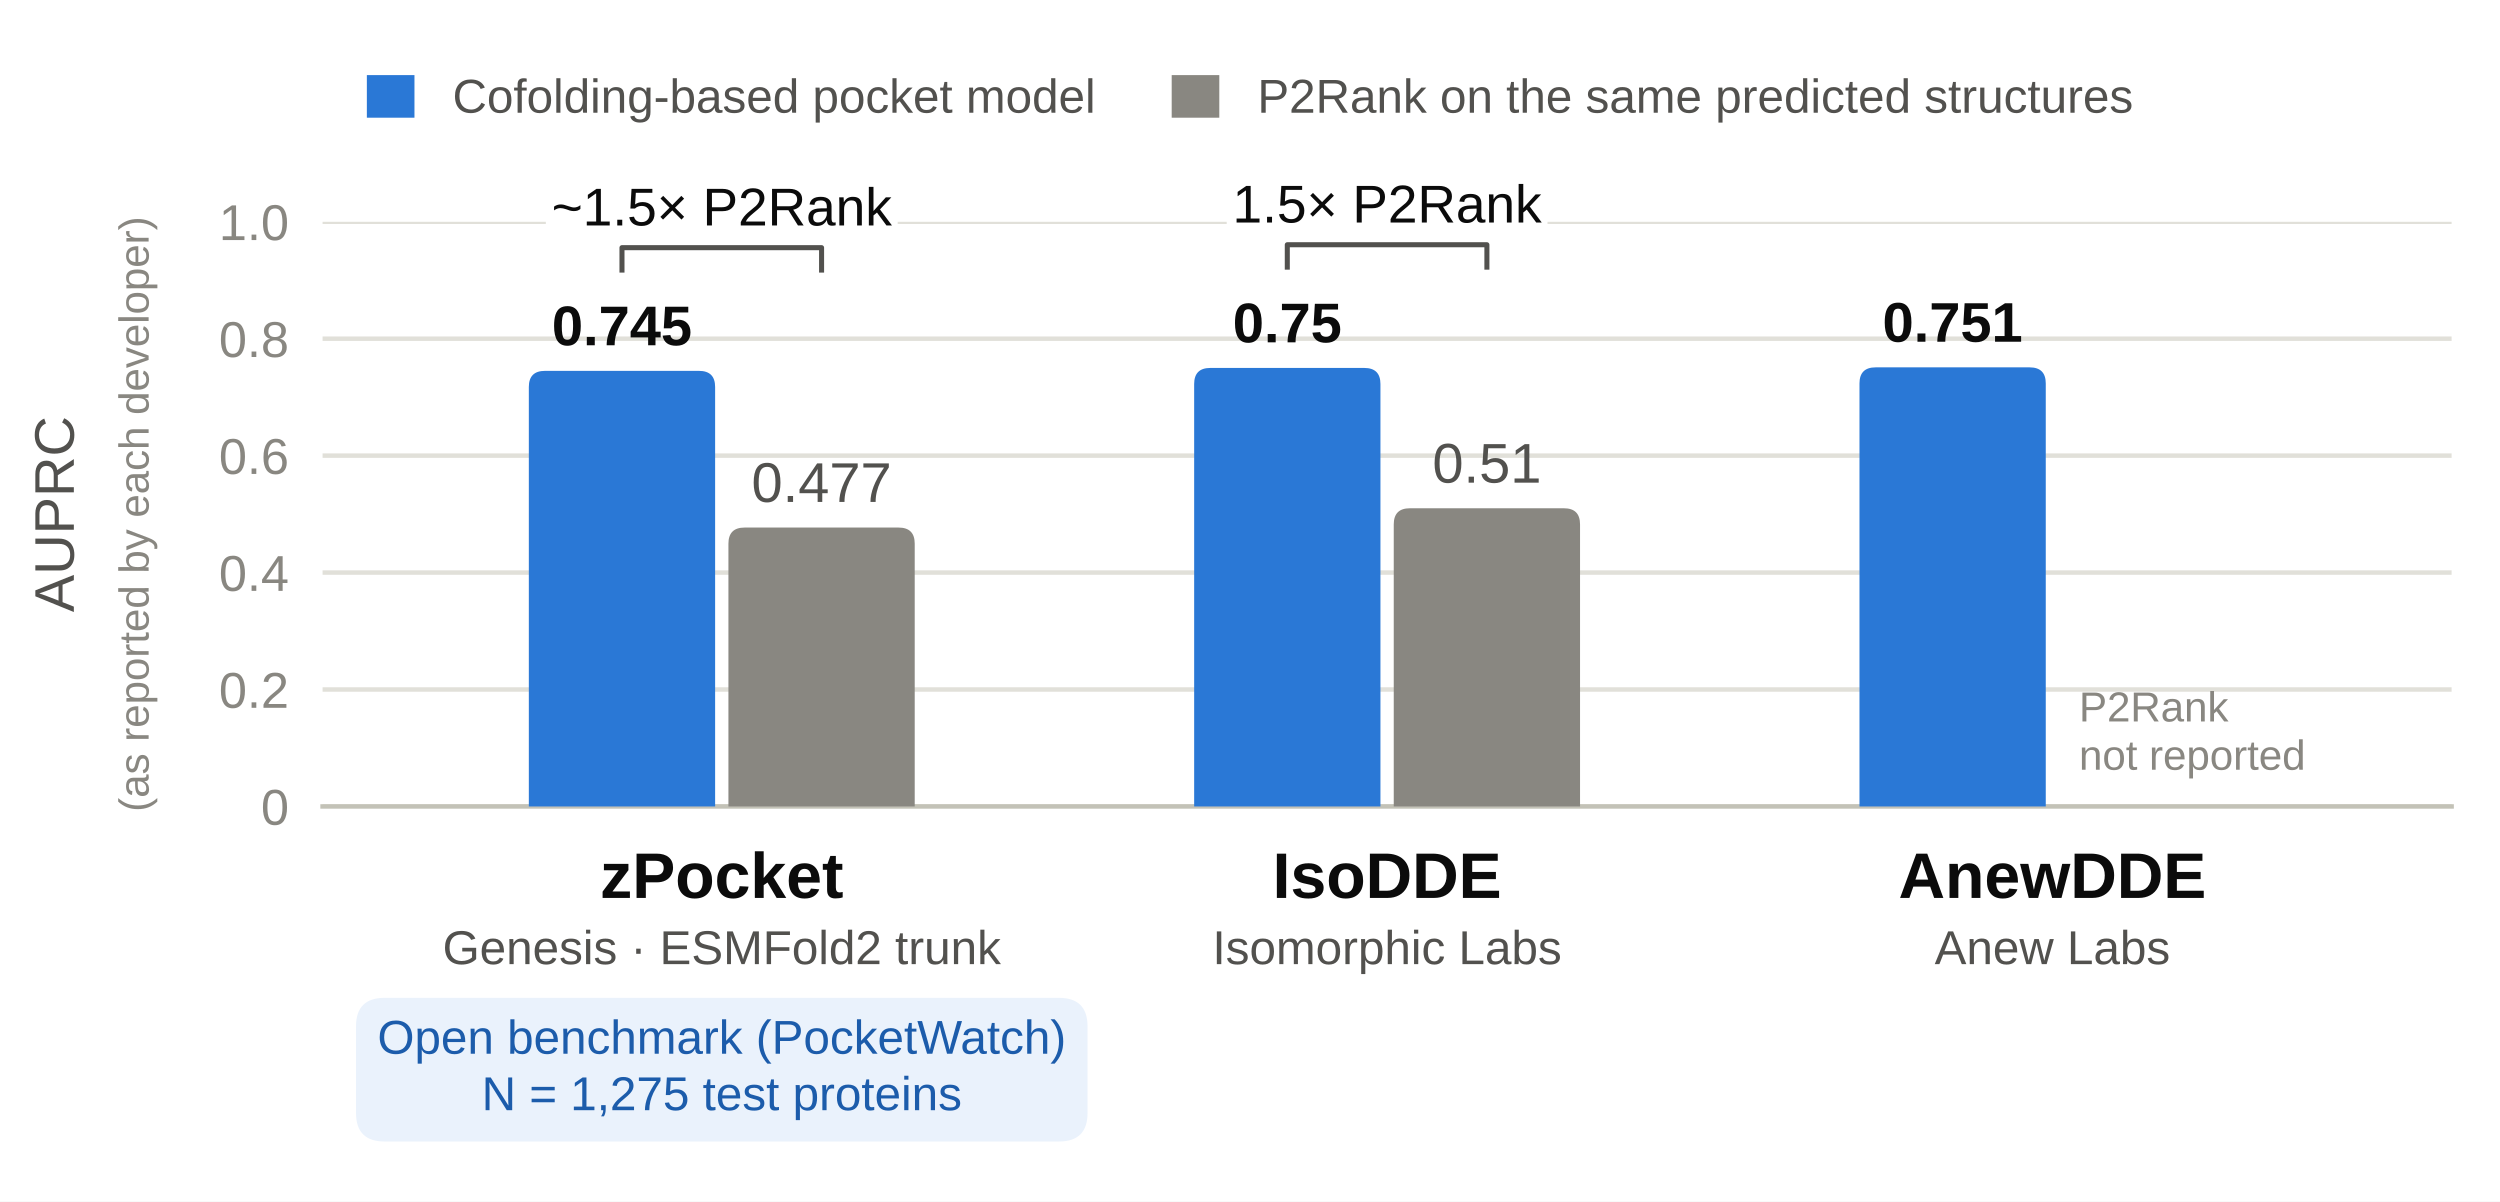
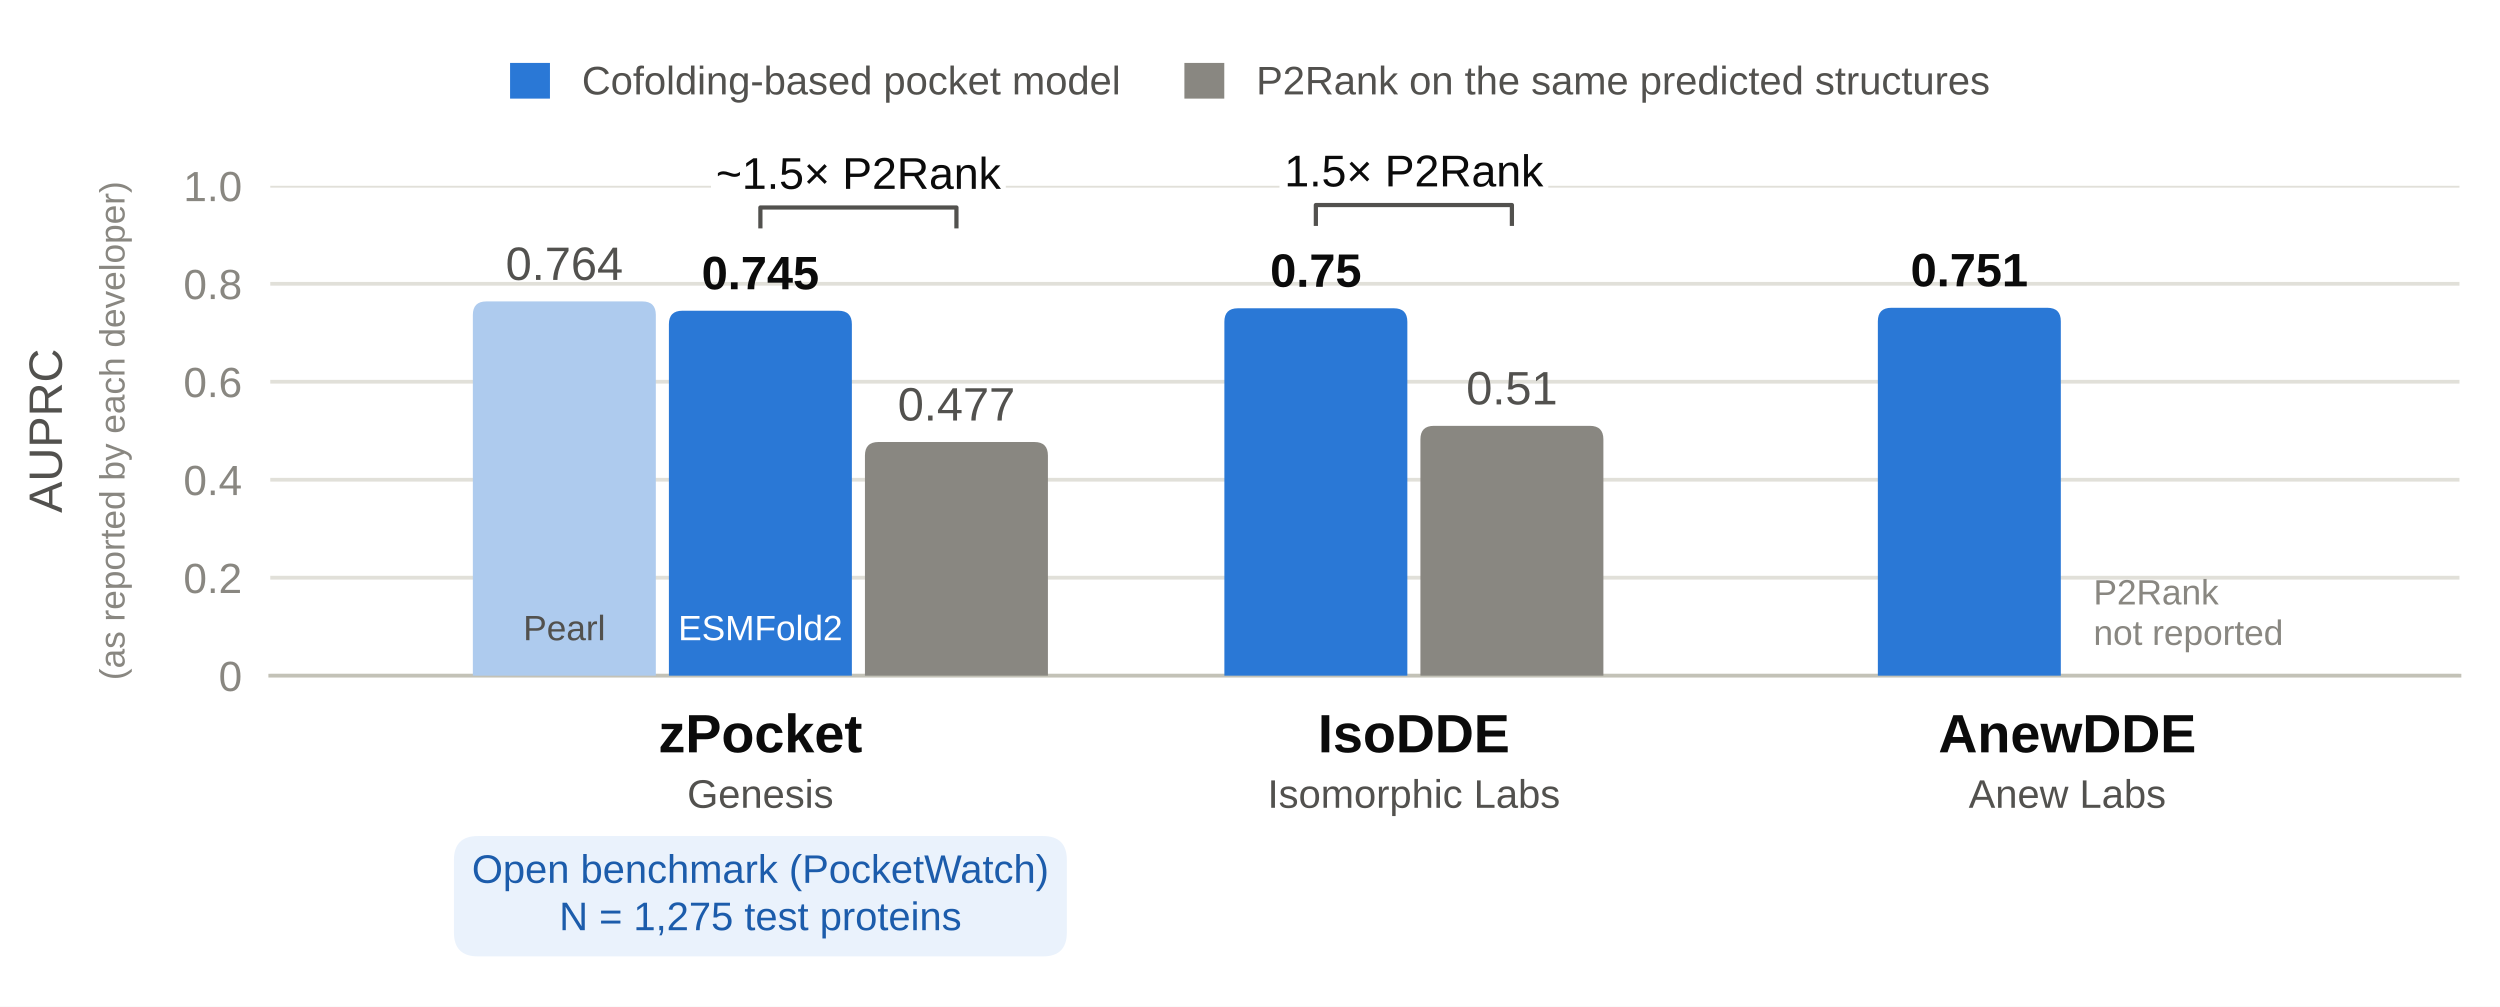
- <svg xmlns="http://www.w3.org/2000/svg" width="446.4pt" height="214.56pt" viewBox="0 0 446.4 214.56" version="1.1">
+ <svg xmlns="http://www.w3.org/2000/svg" width="532.8pt" height="214.56pt" viewBox="0 0 532.8 214.56" version="1.1">
  <defs>
    <style type="text/css">*{stroke-linejoin: round; stroke-linecap: butt}</style>
  </defs>
  <g id="figure_1">
    <g id="patch_1">
-       <path d="M 0 214.56  L 446.4 214.56  L 446.4 0  L 0 0  z " style="fill: #ffffff" />
+       <path d="M 0 214.56  L 532.8 214.56  L 532.8 0  L 0 0  z " style="fill: #ffffff" />
    </g>
    <g id="axes_1">
      <g id="patch_2">
-         <path d="M 57.6 144  L 437.76 144  L 437.76 39.6  L 57.6 39.6  z " style="fill: #ffffff" />
+         <path d="M 57.6 144  L 524.16 144  L 524.16 39.6  L 57.6 39.6  z " style="fill: #ffffff" />
      </g>
      <g id="matplotlib.axis_1">
        <g id="xtick_1">
          <g id="line2d_1" />
        </g>
        <g id="xtick_2">
          <g id="line2d_2" />
        </g>
        <g id="xtick_3">
          <g id="line2d_3" />
        </g>
      </g>
      <g id="matplotlib.axis_2">
        <g id="ytick_1">
          <g id="line2d_4">
-             <path d="M 57.6 144  L 437.76 144  " clip-path="url(#pd4e94c5093)" style="fill: none; stroke: #e1e0d9; stroke-width: 0.8; stroke-linecap: square" />
+             <path d="M 57.6 144  L 524.16 144  " clip-path="url(#p44960dbd28)" style="fill: none; stroke: #e1e0d9; stroke-width: 0.8; stroke-linecap: square" />
          </g>
          <g id="line2d_5" />
          <g id="text_1">
            <text style="font-size: 9px; font-family: 'Liberation Sans', 'DejaVu Sans'; text-anchor: end; fill: #898781" x="51.6" y="147.261" transform="rotate(-0 51.6 147.2611)">0</text>
          </g>
        </g>
        <g id="ytick_2">
          <g id="line2d_6">
-             <path d="M 57.6 123.12  L 437.76 123.12  " clip-path="url(#pd4e94c5093)" style="fill: none; stroke: #e1e0d9; stroke-width: 0.8; stroke-linecap: square" />
+             <path d="M 57.6 123.12  L 524.16 123.12  " clip-path="url(#p44960dbd28)" style="fill: none; stroke: #e1e0d9; stroke-width: 0.8; stroke-linecap: square" />
          </g>
          <g id="line2d_7" />
          <g id="text_2">
            <text style="font-size: 9px; font-family: 'Liberation Sans', 'DejaVu Sans'; text-anchor: end; fill: #898781" x="51.6" y="126.381" transform="rotate(-0 51.6 126.3811)">0.2</text>
          </g>
        </g>
        <g id="ytick_3">
          <g id="line2d_8">
-             <path d="M 57.6 102.24  L 437.76 102.24  " clip-path="url(#pd4e94c5093)" style="fill: none; stroke: #e1e0d9; stroke-width: 0.8; stroke-linecap: square" />
+             <path d="M 57.6 102.24  L 524.16 102.24  " clip-path="url(#p44960dbd28)" style="fill: none; stroke: #e1e0d9; stroke-width: 0.8; stroke-linecap: square" />
          </g>
          <g id="line2d_9" />
          <g id="text_3">
            <text style="font-size: 9px; font-family: 'Liberation Sans', 'DejaVu Sans'; text-anchor: end; fill: #898781" x="51.6" y="105.501" transform="rotate(-0 51.6 105.5011)">0.4</text>
          </g>
        </g>
        <g id="ytick_4">
          <g id="line2d_10">
-             <path d="M 57.6 81.36  L 437.76 81.36  " clip-path="url(#pd4e94c5093)" style="fill: none; stroke: #e1e0d9; stroke-width: 0.8; stroke-linecap: square" />
+             <path d="M 57.6 81.36  L 524.16 81.36  " clip-path="url(#p44960dbd28)" style="fill: none; stroke: #e1e0d9; stroke-width: 0.8; stroke-linecap: square" />
          </g>
          <g id="line2d_11" />
          <g id="text_4">
            <text style="font-size: 9px; font-family: 'Liberation Sans', 'DejaVu Sans'; text-anchor: end; fill: #898781" x="51.6" y="84.621" transform="rotate(-0 51.6 84.62109)">0.6</text>
          </g>
        </g>
        <g id="ytick_5">
          <g id="line2d_12">
-             <path d="M 57.6 60.48  L 437.76 60.48  " clip-path="url(#pd4e94c5093)" style="fill: none; stroke: #e1e0d9; stroke-width: 0.8; stroke-linecap: square" />
+             <path d="M 57.6 60.48  L 524.16 60.48  " clip-path="url(#p44960dbd28)" style="fill: none; stroke: #e1e0d9; stroke-width: 0.8; stroke-linecap: square" />
          </g>
          <g id="line2d_13" />
          <g id="text_5">
            <text style="font-size: 9px; font-family: 'Liberation Sans', 'DejaVu Sans'; text-anchor: end; fill: #898781" x="51.6" y="63.741" transform="rotate(-0 51.6 63.74109)">0.8</text>
          </g>
        </g>
        <g id="ytick_6">
          <g id="line2d_14">
-             <path d="M 57.6 39.6  L 437.76 39.6  " clip-path="url(#pd4e94c5093)" style="fill: none; stroke: #e1e0d9; stroke-width: 0.8; stroke-linecap: square" />
+             <path d="M 57.6 39.6  L 524.16 39.6  " clip-path="url(#p44960dbd28)" style="fill: none; stroke: #e1e0d9; stroke-width: 0.8; stroke-linecap: square" />
          </g>
          <g id="line2d_15" />
          <g id="text_6">
            <text style="font-size: 9px; font-family: 'Liberation Sans', 'DejaVu Sans'; text-anchor: end; fill: #898781" x="51.6" y="42.861" transform="rotate(-0 51.6 42.86109)">1.0</text>
          </g>
        </g>
      </g>
      <g id="patch_3">
-         <path d="M 57.6 144  L 437.76 144  " style="fill: none; stroke: #c3c2b7; stroke-width: 0.8; stroke-linejoin: miter; stroke-linecap: square" />
+         <path d="M 57.6 144  L 524.16 144  " style="fill: none; stroke: #c3c2b7; stroke-width: 0.8; stroke-linejoin: miter; stroke-linecap: square" />
      </g>
      <g id="patch_4">
-         <path d="M 94.428 144  L 94.428 69.102  Q 94.428 66.222 97.308 66.222  L 124.812 66.222  Q 127.692 66.222 127.692 69.102  L 127.692 144  z " clip-path="url(#pd4e94c5093)" style="fill: #2a78d6" />
+         <path d="M 100.774 144  L 100.774 67.118  Q 100.774 64.238 103.654 64.238  L 136.89 64.238  Q 139.77 64.238 139.77 67.118  L 139.77 144  z " clip-path="url(#p44960dbd28)" style="fill: #aecbee" />
      </g>
      <g id="text_7">
-         <text style="font-weight: 700; font-size: 10px; font-family: 'Liberation Sans', 'DejaVu Sans'; text-anchor: middle; fill: #0b0b0b" x="111.06" y="61.647" transform="rotate(-0 111.06 61.647)">0.745</text>
+         <text style="font-size: 10px; font-family: 'Liberation Sans', 'DejaVu Sans'; text-anchor: middle; fill: #52514e" x="120.272" y="59.663" transform="rotate(-0 120.2722 59.6634)">0.764</text>
      </g>
      <g id="patch_5">
-         <path d="M 130.068 144  L 130.068 97.081  Q 130.068 94.201 132.948 94.201  L 160.452 94.201  Q 163.332 94.201 163.332 97.081  L 163.332 144  z " clip-path="url(#pd4e94c5093)" style="fill: #898781" />
+         <path d="M 142.556 144  L 142.556 69.102  Q 142.556 66.222 145.436 66.222  L 178.672 66.222  Q 181.552 66.222 181.552 69.102  L 181.552 144  z " clip-path="url(#p44960dbd28)" style="fill: #2a78d6" />
      </g>
      <g id="text_8">
-         <text style="font-size: 10px; font-family: 'Liberation Sans', 'DejaVu Sans'; text-anchor: middle; fill: #52514e" x="146.7" y="89.626" transform="rotate(-0 146.7 89.6262)">0.477</text>
+         <text style="font-weight: 700; font-size: 10px; font-family: 'Liberation Sans', 'DejaVu Sans'; text-anchor: middle; fill: #0b0b0b" x="162.054" y="61.647" transform="rotate(-0 162.0537 61.647)">0.745</text>
      </g>
      <g id="patch_6">
-         <path d="M 213.228 144  L 213.228 68.58  Q 213.228 65.7 216.108 65.7  L 243.612 65.7  Q 246.492 65.7 246.492 68.58  L 246.492 144  z " clip-path="url(#pd4e94c5093)" style="fill: #2a78d6" />
+         <path d="M 184.337 144  L 184.337 97.081  Q 184.337 94.201 187.217 94.201  L 220.453 94.201  Q 223.333 94.201 223.333 97.081  L 223.333 144  z " clip-path="url(#p44960dbd28)" style="fill: #898781" />
      </g>
      <g id="text_9">
-         <text style="font-weight: 700; font-size: 10px; font-family: 'Liberation Sans', 'DejaVu Sans'; text-anchor: middle; fill: #0b0b0b" x="229.86" y="61.125" transform="rotate(-0 229.86 61.125)">0.75</text>
+         <text style="font-size: 10px; font-family: 'Liberation Sans', 'DejaVu Sans'; text-anchor: middle; fill: #52514e" x="203.835" y="89.626" transform="rotate(-0 203.8352 89.6262)">0.477</text>
      </g>
      <g id="patch_7">
-         <path d="M 248.868 144  L 248.868 93.636  Q 248.868 90.756 251.748 90.756  L 279.252 90.756  Q 282.132 90.756 282.132 93.636  L 282.132 144  z " clip-path="url(#pd4e94c5093)" style="fill: #898781" />
+         <path d="M 260.937 144  L 260.937 68.58  Q 260.937 65.7 263.817 65.7  L 297.053 65.7  Q 299.933 65.7 299.933 68.58  L 299.933 144  z " clip-path="url(#p44960dbd28)" style="fill: #2a78d6" />
      </g>
      <g id="text_10">
-         <text style="font-size: 10px; font-family: 'Liberation Sans', 'DejaVu Sans'; text-anchor: middle; fill: #52514e" x="265.5" y="86.181" transform="rotate(-0 265.5 86.181)">0.51</text>
+         <text style="font-weight: 700; font-size: 10px; font-family: 'Liberation Sans', 'DejaVu Sans'; text-anchor: middle; fill: #0b0b0b" x="280.435" y="61.125" transform="rotate(-0 280.4346 61.125)">0.75</text>
      </g>
      <g id="patch_8">
-         <path d="M 332.028 144  L 332.028 68.476  Q 332.028 65.596 334.908 65.596  L 362.412 65.596  Q 365.292 65.596 365.292 68.476  L 365.292 144  z " clip-path="url(#pd4e94c5093)" style="fill: #2a78d6" />
+         <path d="M 302.718 144  L 302.718 93.636  Q 302.718 90.756 305.598 90.756  L 338.834 90.756  Q 341.714 90.756 341.714 93.636  L 341.714 144  z " clip-path="url(#p44960dbd28)" style="fill: #898781" />
      </g>
      <g id="text_11">
-         <text style="font-weight: 700; font-size: 10px; font-family: 'Liberation Sans', 'DejaVu Sans'; text-anchor: middle; fill: #0b0b0b" x="348.66" y="61.021" transform="rotate(-0 348.66 61.0206)">0.751</text>
+         <text style="font-size: 10px; font-family: 'Liberation Sans', 'DejaVu Sans'; text-anchor: middle; fill: #52514e" x="322.216" y="86.181" transform="rotate(-0 322.2161 86.181)">0.51</text>
+       </g>
+       <g id="patch_9">
+         <path d="M 400.208 144  L 400.208 68.476  Q 400.208 65.596 403.088 65.596  L 436.324 65.596  Q 439.204 65.596 439.204 68.476  L 439.204 144  z " clip-path="url(#p44960dbd28)" style="fill: #2a78d6" />
      </g>
      <g id="text_12">
-         <text style="font-size: 7.5px; font-family: 'Liberation Sans', 'DejaVu Sans'; fill: #898781" transform="translate(371.232 128.8218)">P2Rank</text>
-         <text style="font-size: 7.5px; font-family: 'Liberation Sans', 'DejaVu Sans'; fill: #898781" transform="translate(371.232 137.4437)">not reported</text>
+         <text style="font-weight: 700; font-size: 10px; font-family: 'Liberation Sans', 'DejaVu Sans'; text-anchor: middle; fill: #0b0b0b" x="419.706" y="61.021" transform="rotate(-0 419.7063 61.0206)">0.751</text>
      </g>
      <g id="text_13">
-         <text style="font-weight: 700; font-size: 11.5px; font-family: 'Liberation Sans', 'DejaVu Sans'; text-anchor: middle; fill: #0b0b0b" x="128.88" y="160.334" transform="rotate(-0 128.88 160.3339)">zPocket</text>
+         <text style="font-size: 7.5px; font-family: 'Liberation Sans', 'DejaVu Sans'; fill: #898781" transform="translate(446.1679 128.8218)">P2Rank</text>
+         <text style="font-size: 7.5px; font-family: 'Liberation Sans', 'DejaVu Sans'; fill: #898781" transform="translate(446.1679 137.4437)">not reported</text>
      </g>
      <g id="text_14">
-         <text style="font-size: 8.5px; font-family: 'Liberation Sans', 'DejaVu Sans'; text-anchor: middle; fill: #52514e" x="128.88" y="172.16" transform="rotate(-0 128.88 172.1598)">Genesis · ESMFold2 trunk</text>
+         <text style="font-weight: 700; font-size: 11.5px; font-family: 'Liberation Sans', 'DejaVu Sans'; text-anchor: middle; fill: #0b0b0b" x="162.054" y="160.334" transform="rotate(-0 162.0537 160.3339)">zPocket</text>
      </g>
      <g id="text_15">
-         <text style="font-weight: 700; font-size: 11.5px; font-family: 'Liberation Sans', 'DejaVu Sans'; text-anchor: middle; fill: #0b0b0b" x="247.68" y="160.334" transform="rotate(-0 247.68 160.3339)">IsoDDE</text>
+         <text style="font-size: 8.5px; font-family: 'Liberation Sans', 'DejaVu Sans'; text-anchor: middle; fill: #52514e" x="162.054" y="172.16" transform="rotate(-0 162.0537 172.1598)">Genesis</text>
      </g>
      <g id="text_16">
-         <text style="font-size: 8.5px; font-family: 'Liberation Sans', 'DejaVu Sans'; text-anchor: middle; fill: #52514e" x="247.68" y="172.16" transform="rotate(-0 247.68 172.1598)">Isomorphic Labs</text>
+         <text style="font-weight: 700; font-size: 11.5px; font-family: 'Liberation Sans', 'DejaVu Sans'; text-anchor: middle; fill: #0b0b0b" x="301.325" y="160.334" transform="rotate(-0 301.3254 160.3339)">IsoDDE</text>
      </g>
      <g id="text_17">
-         <text style="font-weight: 700; font-size: 11.5px; font-family: 'Liberation Sans', 'DejaVu Sans'; text-anchor: middle; fill: #0b0b0b" x="366.48" y="160.334" transform="rotate(-0 366.48 160.3339)">AnewDDE</text>
+         <text style="font-size: 8.5px; font-family: 'Liberation Sans', 'DejaVu Sans'; text-anchor: middle; fill: #52514e" x="301.325" y="172.16" transform="rotate(-0 301.3254 172.1598)">Isomorphic Labs</text>
      </g>
      <g id="text_18">
-         <text style="font-size: 8.5px; font-family: 'Liberation Sans', 'DejaVu Sans'; text-anchor: middle; fill: #52514e" x="366.48" y="172.16" transform="rotate(-0 366.48 172.1598)">Anew Labs</text>
+         <text style="font-weight: 700; font-size: 11.5px; font-family: 'Liberation Sans', 'DejaVu Sans'; text-anchor: middle; fill: #0b0b0b" x="440.597" y="160.334" transform="rotate(-0 440.597 160.3339)">AnewDDE</text>
      </g>
      <g id="text_19">
-         <g id="patch_9">
-           <path d="M 68.668 203.828  L 189.092 203.828  Q 194.192 203.828 194.192 198.728  L 194.192 183.275  Q 194.192 178.175 189.092 178.175  L 68.668 178.175  Q 63.568 178.175 63.568 183.275  L 63.568 198.728  Q 63.568 203.828 68.668 203.828  z " style="fill: #eaf2fc" />
-         </g>
-         <text style="font-size: 8.5px; font-family: 'Liberation Sans', 'DejaVu Sans'; fill: #1c5cab" transform="translate(67.39312 188.1598)">Open benchmark (PocketWatch)</text>
-         <text style="font-size: 8.5px; font-family: 'Liberation Sans', 'DejaVu Sans'; fill: #1c5cab" transform="translate(86.00281 198.2394)">N = 1,275 test proteins</text>
+         <text style="font-size: 8.5px; font-family: 'Liberation Sans', 'DejaVu Sans'; text-anchor: middle; fill: #52514e" x="440.597" y="172.16" transform="rotate(-0 440.597 172.1598)">Anew Labs</text>
      </g>
      <g id="text_20">
+         <g id="patch_10">
+           <path d="M 101.842 203.828  L 222.266 203.828  Q 227.366 203.828 227.366 198.728  L 227.366 183.275  Q 227.366 178.175 222.266 178.175  L 101.842 178.175  Q 96.742 178.175 96.742 183.275  L 96.742 198.728  Q 96.742 203.828 101.842 203.828  z " style="fill: #eaf2fc" />
+         </g>
+         <text style="font-size: 8.5px; font-family: 'Liberation Sans', 'DejaVu Sans'; fill: #1c5cab" transform="translate(100.5669 188.1598)">Open benchmark (PocketWatch)</text>
+         <text style="font-size: 8.5px; font-family: 'Liberation Sans', 'DejaVu Sans'; fill: #1c5cab" transform="translate(119.1765 198.2394)">N = 1,275 test proteins</text>
+       </g>
+       <g id="text_21">
        <text style="font-size: 10px; font-family: 'Liberation Sans', 'DejaVu Sans'; fill: #52514e" transform="translate(13.18594 109.3031) rotate(-90)">AUPRC</text>
      </g>
-       <g id="text_21">
+       <g id="text_22">
        <text style="font-size: 7.5px; font-family: 'Liberation Sans', 'DejaVu Sans'; fill: #898781" transform="translate(26.53945 144.951) rotate(-90)">(as reported by each developer)</text>
      </g>
+       <g id="text_23">
+         <text style="font-size: 7.5px; font-family: 'Liberation Sans', 'DejaVu Sans'; text-anchor: middle; fill: #52514e" x="120.272" y="136.444" transform="rotate(-0 120.2722 136.4437)">Pearl</text>
+       </g>
+       <g id="text_24">
+         <text style="font-size: 7.5px; font-family: 'Liberation Sans', 'DejaVu Sans'; text-anchor: middle; fill: #ffffff" x="162.054" y="136.444" transform="rotate(-0 162.0537 136.4437)">ESMFold2</text>
+       </g>
      <g id="line2d_16">
-         <path d="M 111.06 48.222  L 111.06 44.222  L 146.7 44.222  L 146.7 48.222  " style="fill: none; stroke: #52514e; stroke-width: 0.9; stroke-linecap: square" />
+         <path d="M 162.054 48.222  L 162.054 44.222  L 203.835 44.222  L 203.835 48.222  " style="fill: none; stroke: #52514e; stroke-width: 0.9; stroke-linecap: square" />
      </g>
-       <g id="text_22">
-         <g id="patch_10">
-           <path d="M 97.466 43.267  L 160.294 43.267  L 160.294 32.321  L 97.466 32.321  z " style="fill: #ffffff" />
+       <g id="text_25">
+         <g id="patch_11">
+           <path d="M 151.531 43.267  L 214.358 43.267  L 214.358 32.321  L 151.531 32.321  z " style="fill: #ffffff" />
        </g>
-         <text style="font-size: 9.5px; font-family: 'Liberation Sans', 'DejaVu Sans'; text-anchor: middle; fill: #0b0b0b" x="128.88" y="40.251" transform="rotate(-0 128.88 40.25075)">~1.5× P2Rank</text>
+         <text style="font-size: 9.5px; font-family: 'Liberation Sans', 'DejaVu Sans'; text-anchor: middle; fill: #0b0b0b" x="182.944" y="40.251" transform="rotate(-0 182.9445 40.25075)">~1.5× P2Rank</text>
      </g>
      <g id="line2d_17">
-         <path d="M 229.86 47.7  L 229.86 43.7  L 265.5 43.7  L 265.5 47.7  " style="fill: none; stroke: #52514e; stroke-width: 0.9; stroke-linecap: square" />
+         <path d="M 280.435 47.7  L 280.435 43.7  L 322.216 43.7  L 322.216 47.7  " style="fill: none; stroke: #52514e; stroke-width: 0.9; stroke-linecap: square" />
      </g>
-       <g id="text_23">
-         <g id="patch_11">
-           <path d="M 219.04 42.745  L 276.32 42.745  L 276.32 31.799  L 219.04 31.799  z " style="fill: #ffffff" />
+       <g id="text_26">
+         <g id="patch_12">
+           <path d="M 272.686 42.745  L 329.965 42.745  L 329.965 31.799  L 272.686 31.799  z " style="fill: #ffffff" />
        </g>
-         <text style="font-size: 9.5px; font-family: 'Liberation Sans', 'DejaVu Sans'; text-anchor: middle; fill: #0b0b0b" x="247.68" y="39.729" transform="rotate(-0 247.68 39.72875)">1.5× P2Rank</text>
+         <text style="font-size: 9.5px; font-family: 'Liberation Sans', 'DejaVu Sans'; text-anchor: middle; fill: #0b0b0b" x="301.325" y="39.729" transform="rotate(-0 301.3254 39.72875)">1.5× P2Rank</text>
      </g>
    </g>
    <g id="legend_1">
-       <g id="patch_12">
-         <path d="M 65.506 21.017  L 74.006 21.017  L 74.006 13.41  L 65.506 13.41  z " style="fill: #2a78d6" />
+       <g id="patch_13">
+         <path d="M 108.706 21.017  L 117.206 21.017  L 117.206 13.41  L 108.706 13.41  z " style="fill: #2a78d6" />
      </g>
-       <g id="text_24">
-         <text style="font-size: 8.5px; font-family: 'Liberation Sans', 'DejaVu Sans'; text-anchor: start; fill: #52514e" x="80.806" y="20.125" transform="rotate(-0 80.80574 20.125)">Cofolding-based pocket model</text>
+       <g id="text_27">
+         <text style="font-size: 8.5px; font-family: 'Liberation Sans', 'DejaVu Sans'; text-anchor: start; fill: #52514e" x="124.006" y="20.125" transform="rotate(-0 124.0057 20.125)">Cofolding-based pocket model</text>
      </g>
-       <g id="patch_13">
-         <path d="M 209.218 21.017  L 217.718 21.017  L 217.718 13.41  L 209.218 13.41  z " style="fill: #898781" />
+       <g id="patch_14">
+         <path d="M 252.418 21.017  L 260.918 21.017  L 260.918 13.41  L 252.418 13.41  z " style="fill: #898781" />
      </g>
-       <g id="text_25">
-         <text style="font-size: 8.5px; font-family: 'Liberation Sans', 'DejaVu Sans'; text-anchor: start; fill: #52514e" x="224.518" y="20.125" transform="rotate(-0 224.5182 20.125)">P2Rank on the same predicted structures</text>
+       <g id="text_28">
+         <text style="font-size: 8.5px; font-family: 'Liberation Sans', 'DejaVu Sans'; text-anchor: start; fill: #52514e" x="267.718" y="20.125" transform="rotate(-0 267.7182 20.125)">P2Rank on the same predicted structures</text>
      </g>
    </g>
  </g>
  <defs>
-     <clipPath id="pd4e94c5093">
-       <rect x="57.6" y="39.6" width="380.16" height="104.4" />
+     <clipPath id="p44960dbd28">
+       <rect x="57.6" y="39.6" width="466.56" height="104.4" />
    </clipPath>
  </defs>
</svg>
